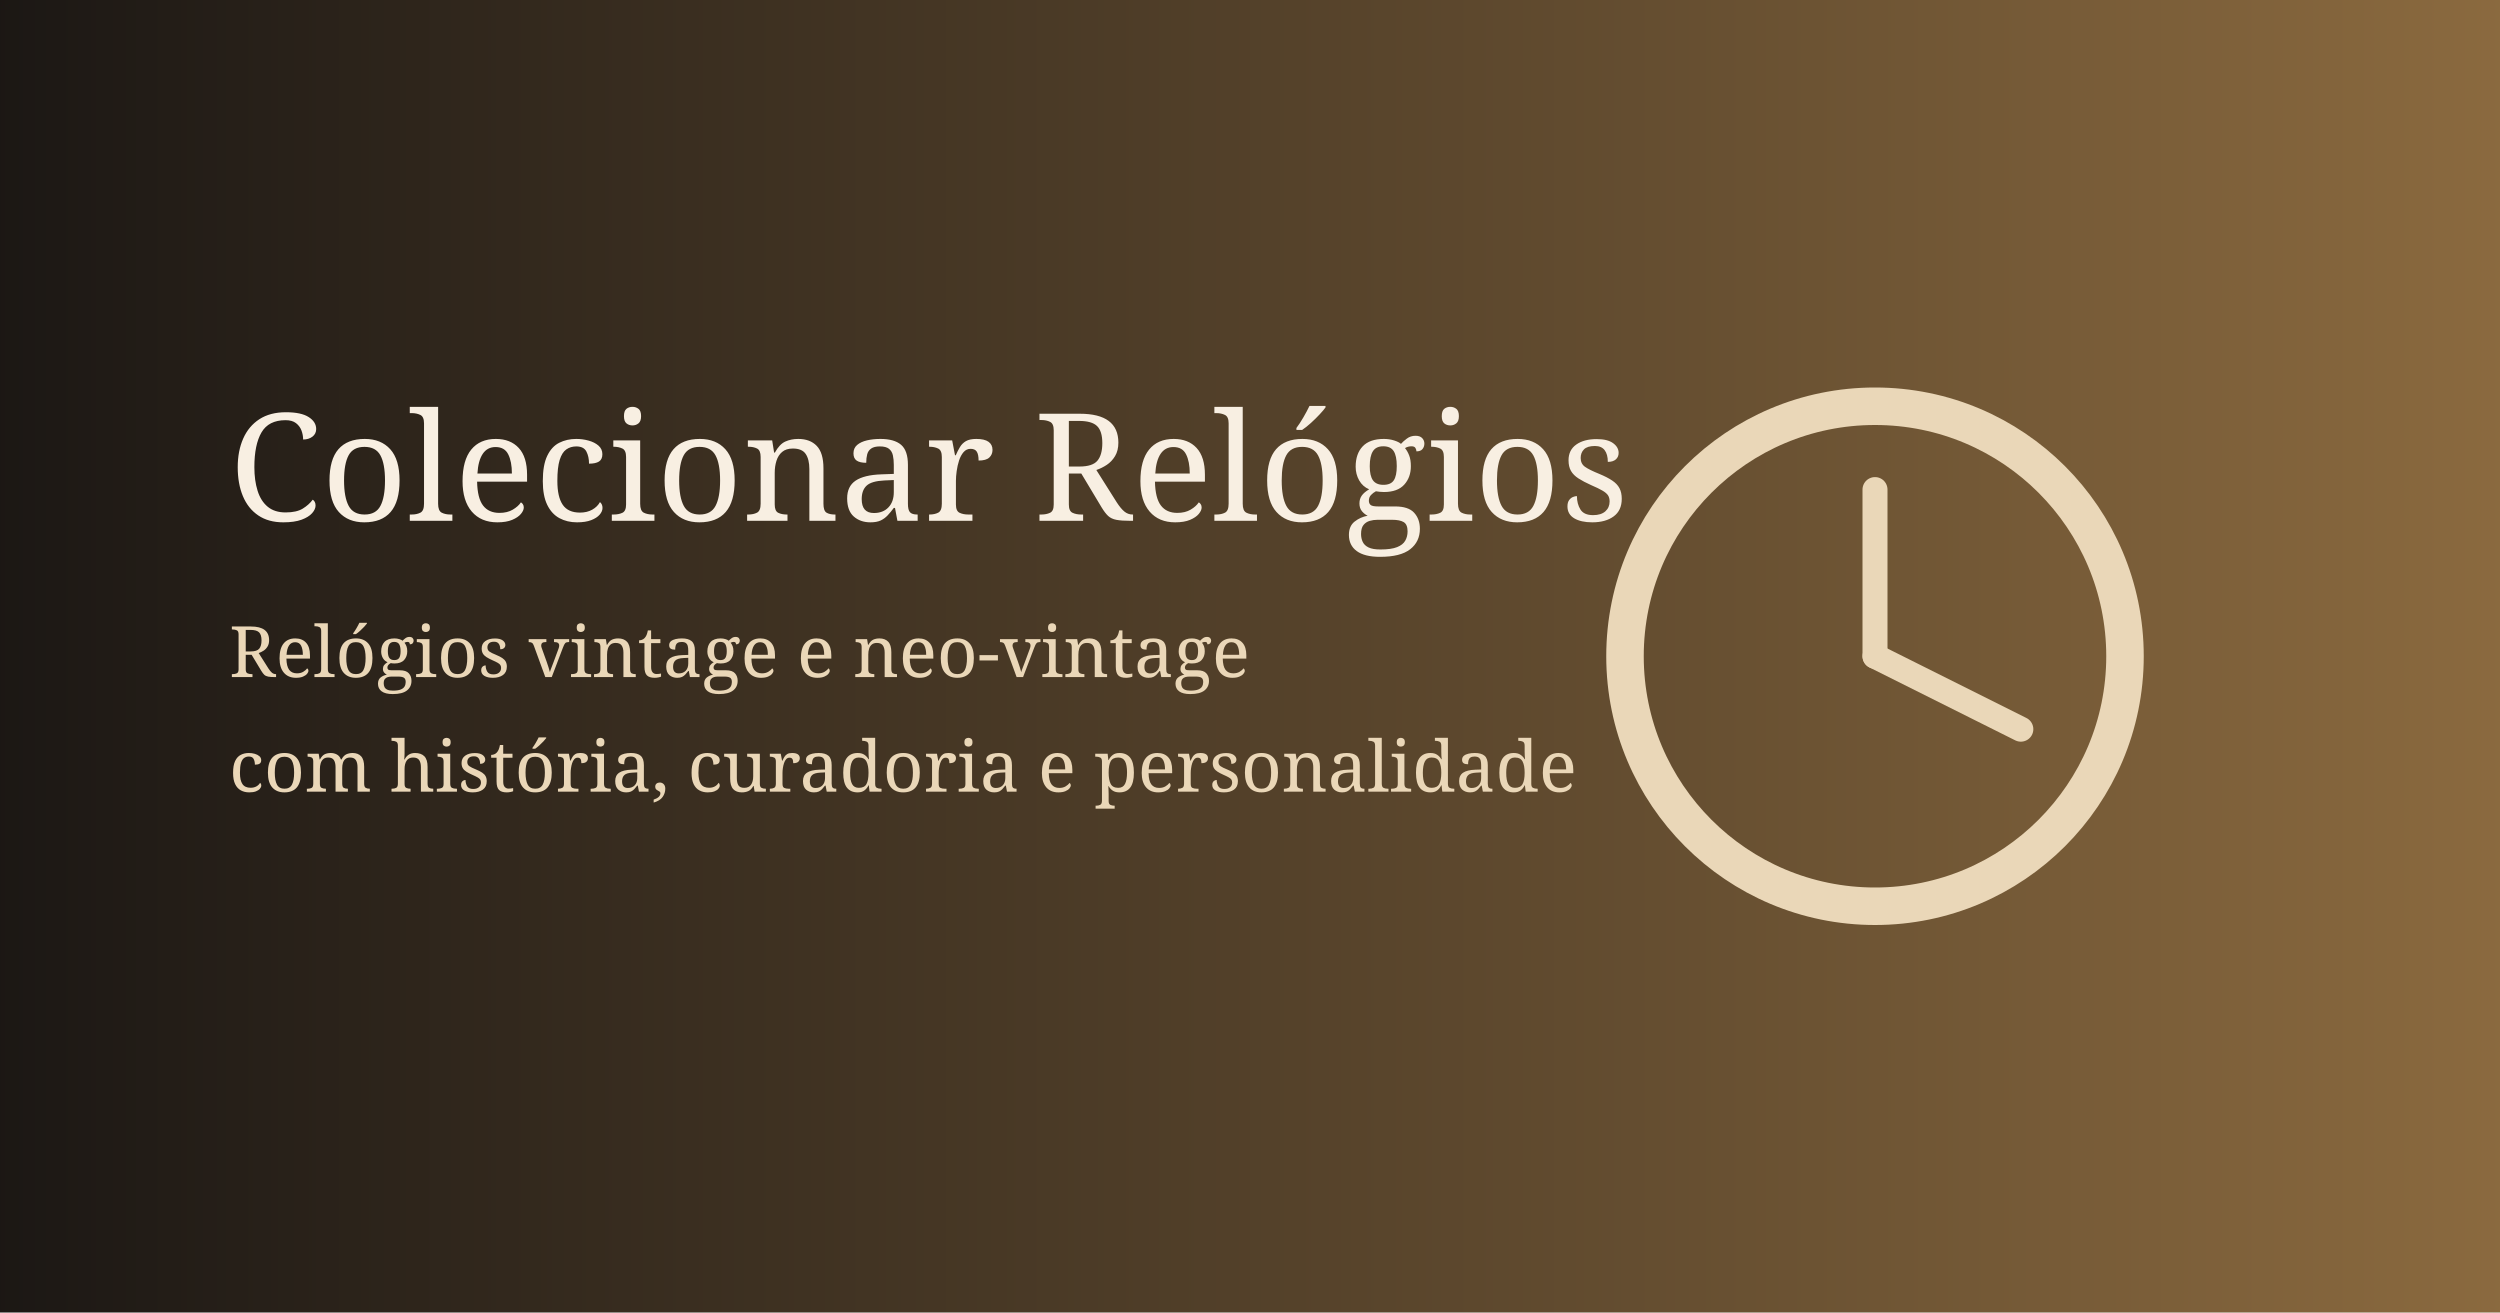
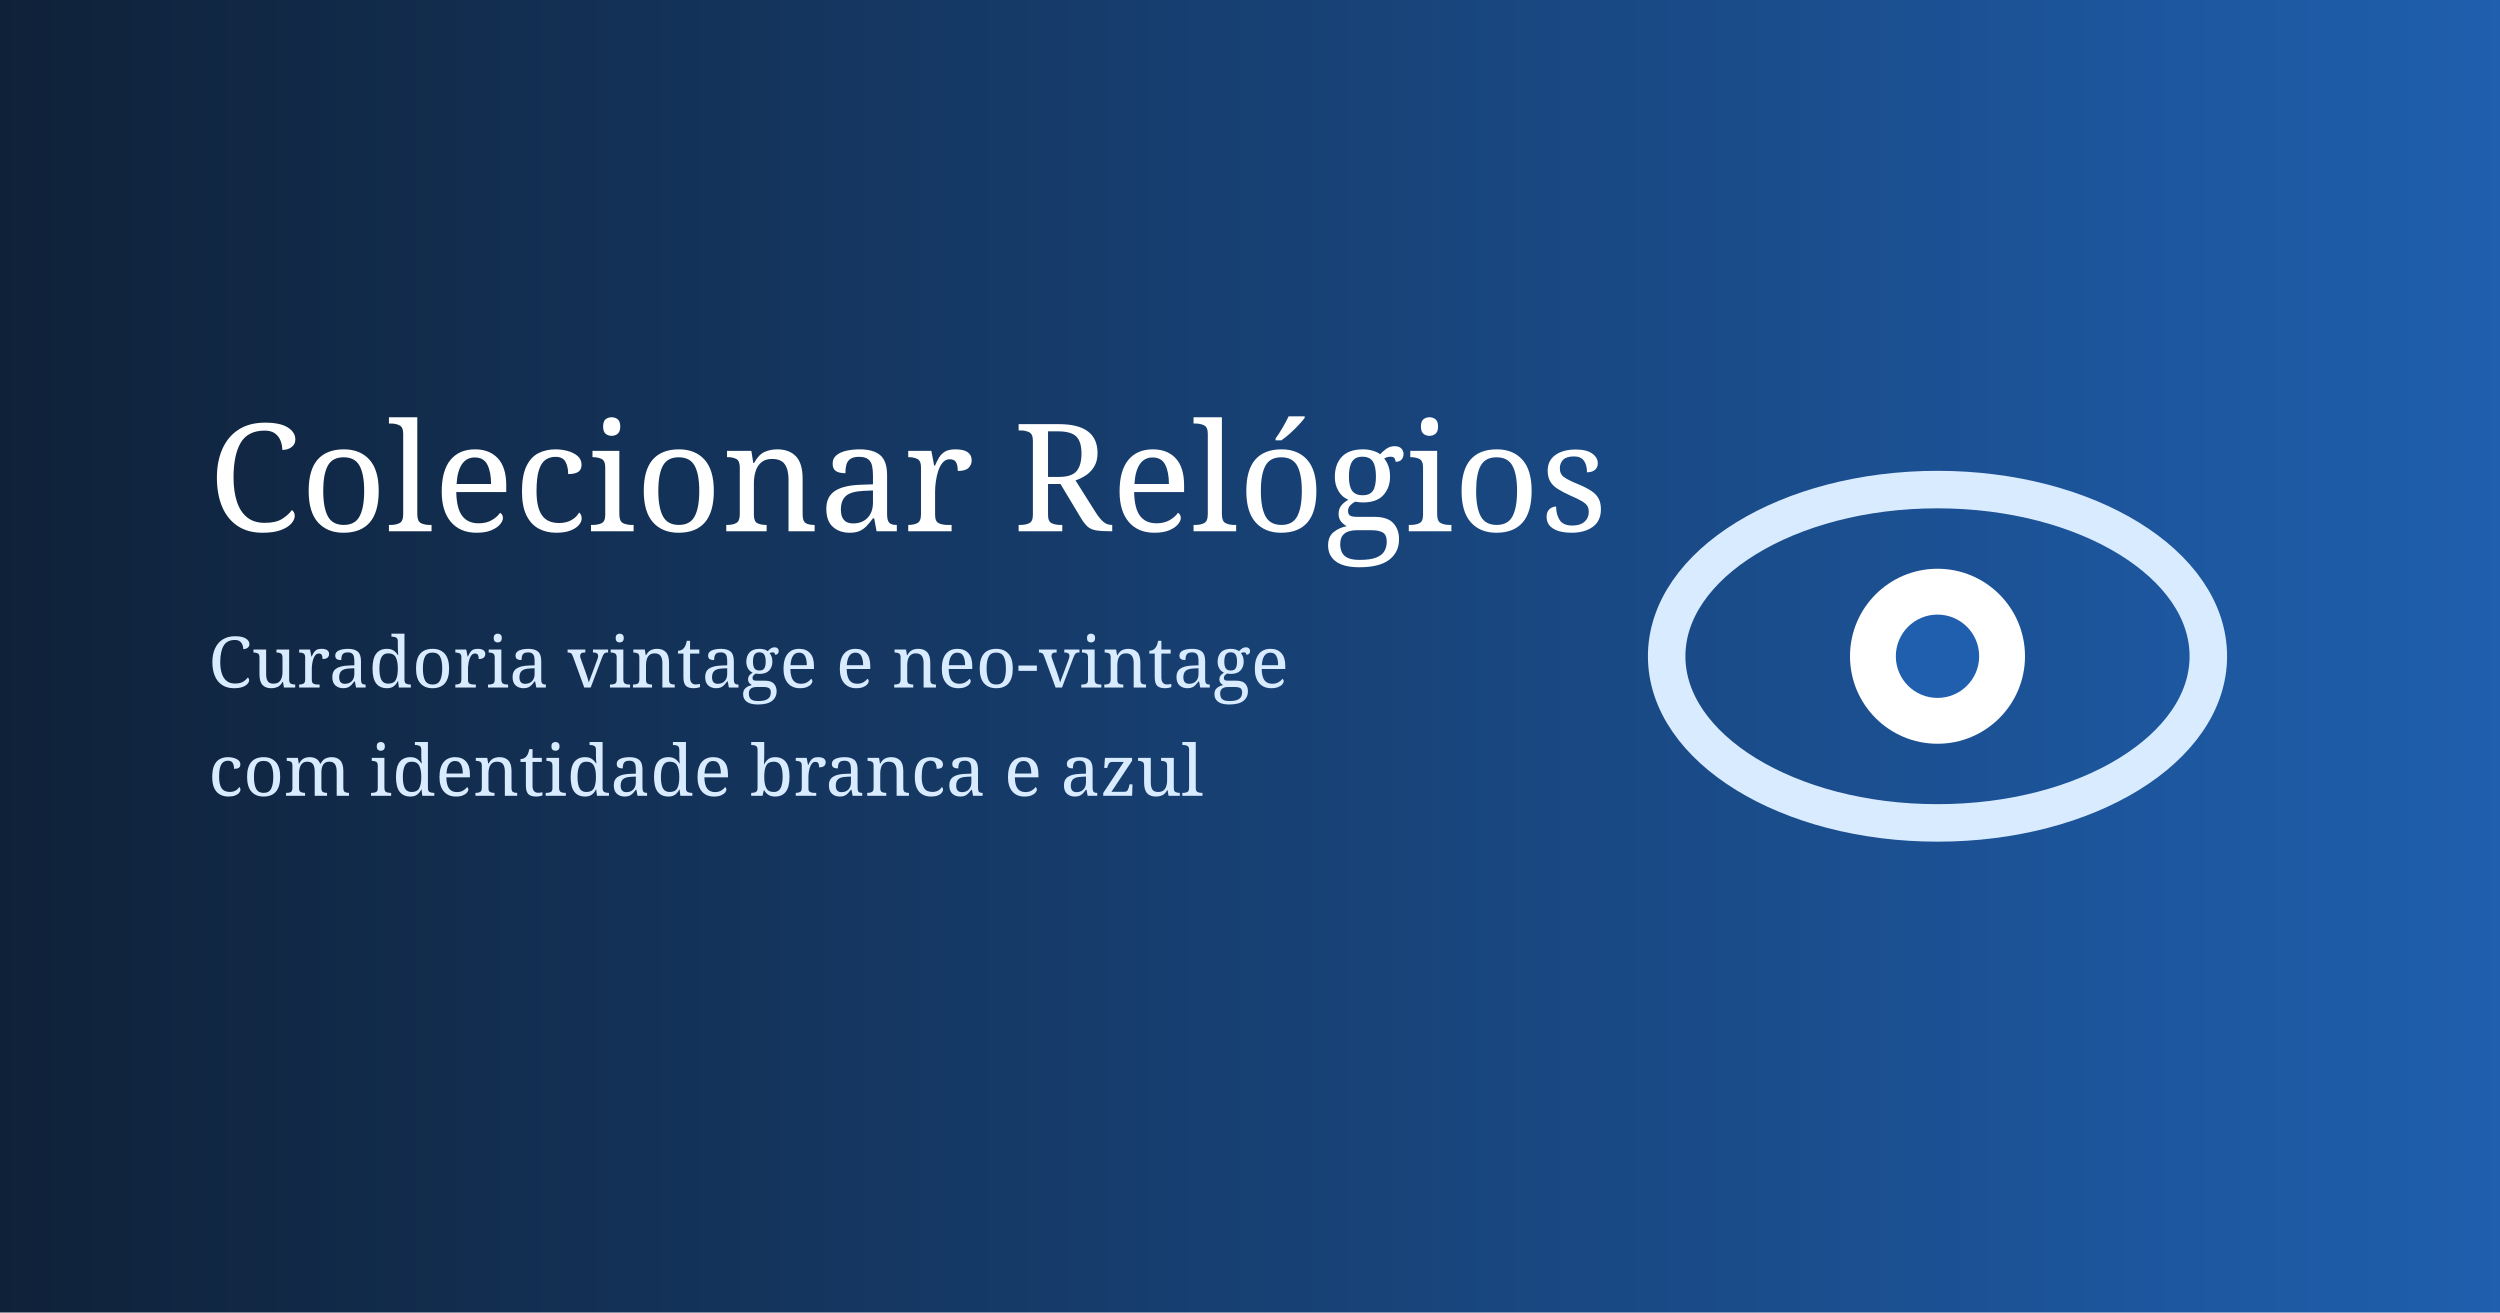
<svg xmlns="http://www.w3.org/2000/svg" width="1200" height="630" viewBox="0 0 1200 630">
  <defs>
    <linearGradient id="g" x1="0" x2="1">
-       <stop offset="0" stop-color="#1b1714" />
-       <stop offset="1" stop-color="#8b6a3f" />
+       <stop offset="0" stop-color="#0f2138" />
+       <stop offset="1" stop-color="#1f5fae" />
    </linearGradient>
  </defs>
  <rect width="1200" height="630" fill="url(#g)" />
-   <circle cx="900" cy="315" r="120" fill="none" stroke="#ead7b8" stroke-width="18" />
-   <line x1="900" y1="315" x2="900" y2="235" stroke="#ead7b8" stroke-width="12" stroke-linecap="round" />
-   <line x1="900" y1="315" x2="970" y2="350" stroke="#ead7b8" stroke-width="12" stroke-linecap="round" />
-   <text x="110" y="250" fill="#f8efe2" font-family="Georgia, serif" font-size="72">Colecionar Relógios</text>
-   <text x="110" y="325" fill="#ead7b8" font-family="Georgia, serif" font-size="34">Relógios vintage e neo-vintage</text>
-   <text x="110" y="380" fill="#ead7b8" font-family="Georgia, serif" font-size="34">com história, curadoria e personalidade</text>
+   <ellipse cx="930" cy="315" rx="130" ry="80" fill="none" stroke="#d9ebff" stroke-width="18" />
+   <circle cx="930" cy="315" r="42" fill="#ffffff" />
+   <circle cx="930" cy="315" r="20" fill="#1f5fae" />
+   <text x="100" y="255" fill="#ffffff" font-family="Georgia, serif" font-size="72">Colecionar Relógios</text>
+   <text x="100" y="330" fill="#d9ebff" font-family="Georgia, serif" font-size="34">Curadoria vintage e neo-vintage</text>
+   <text x="100" y="382" fill="#d9ebff" font-family="Georgia, serif" font-size="34">com identidade branca e azul</text>
</svg>
